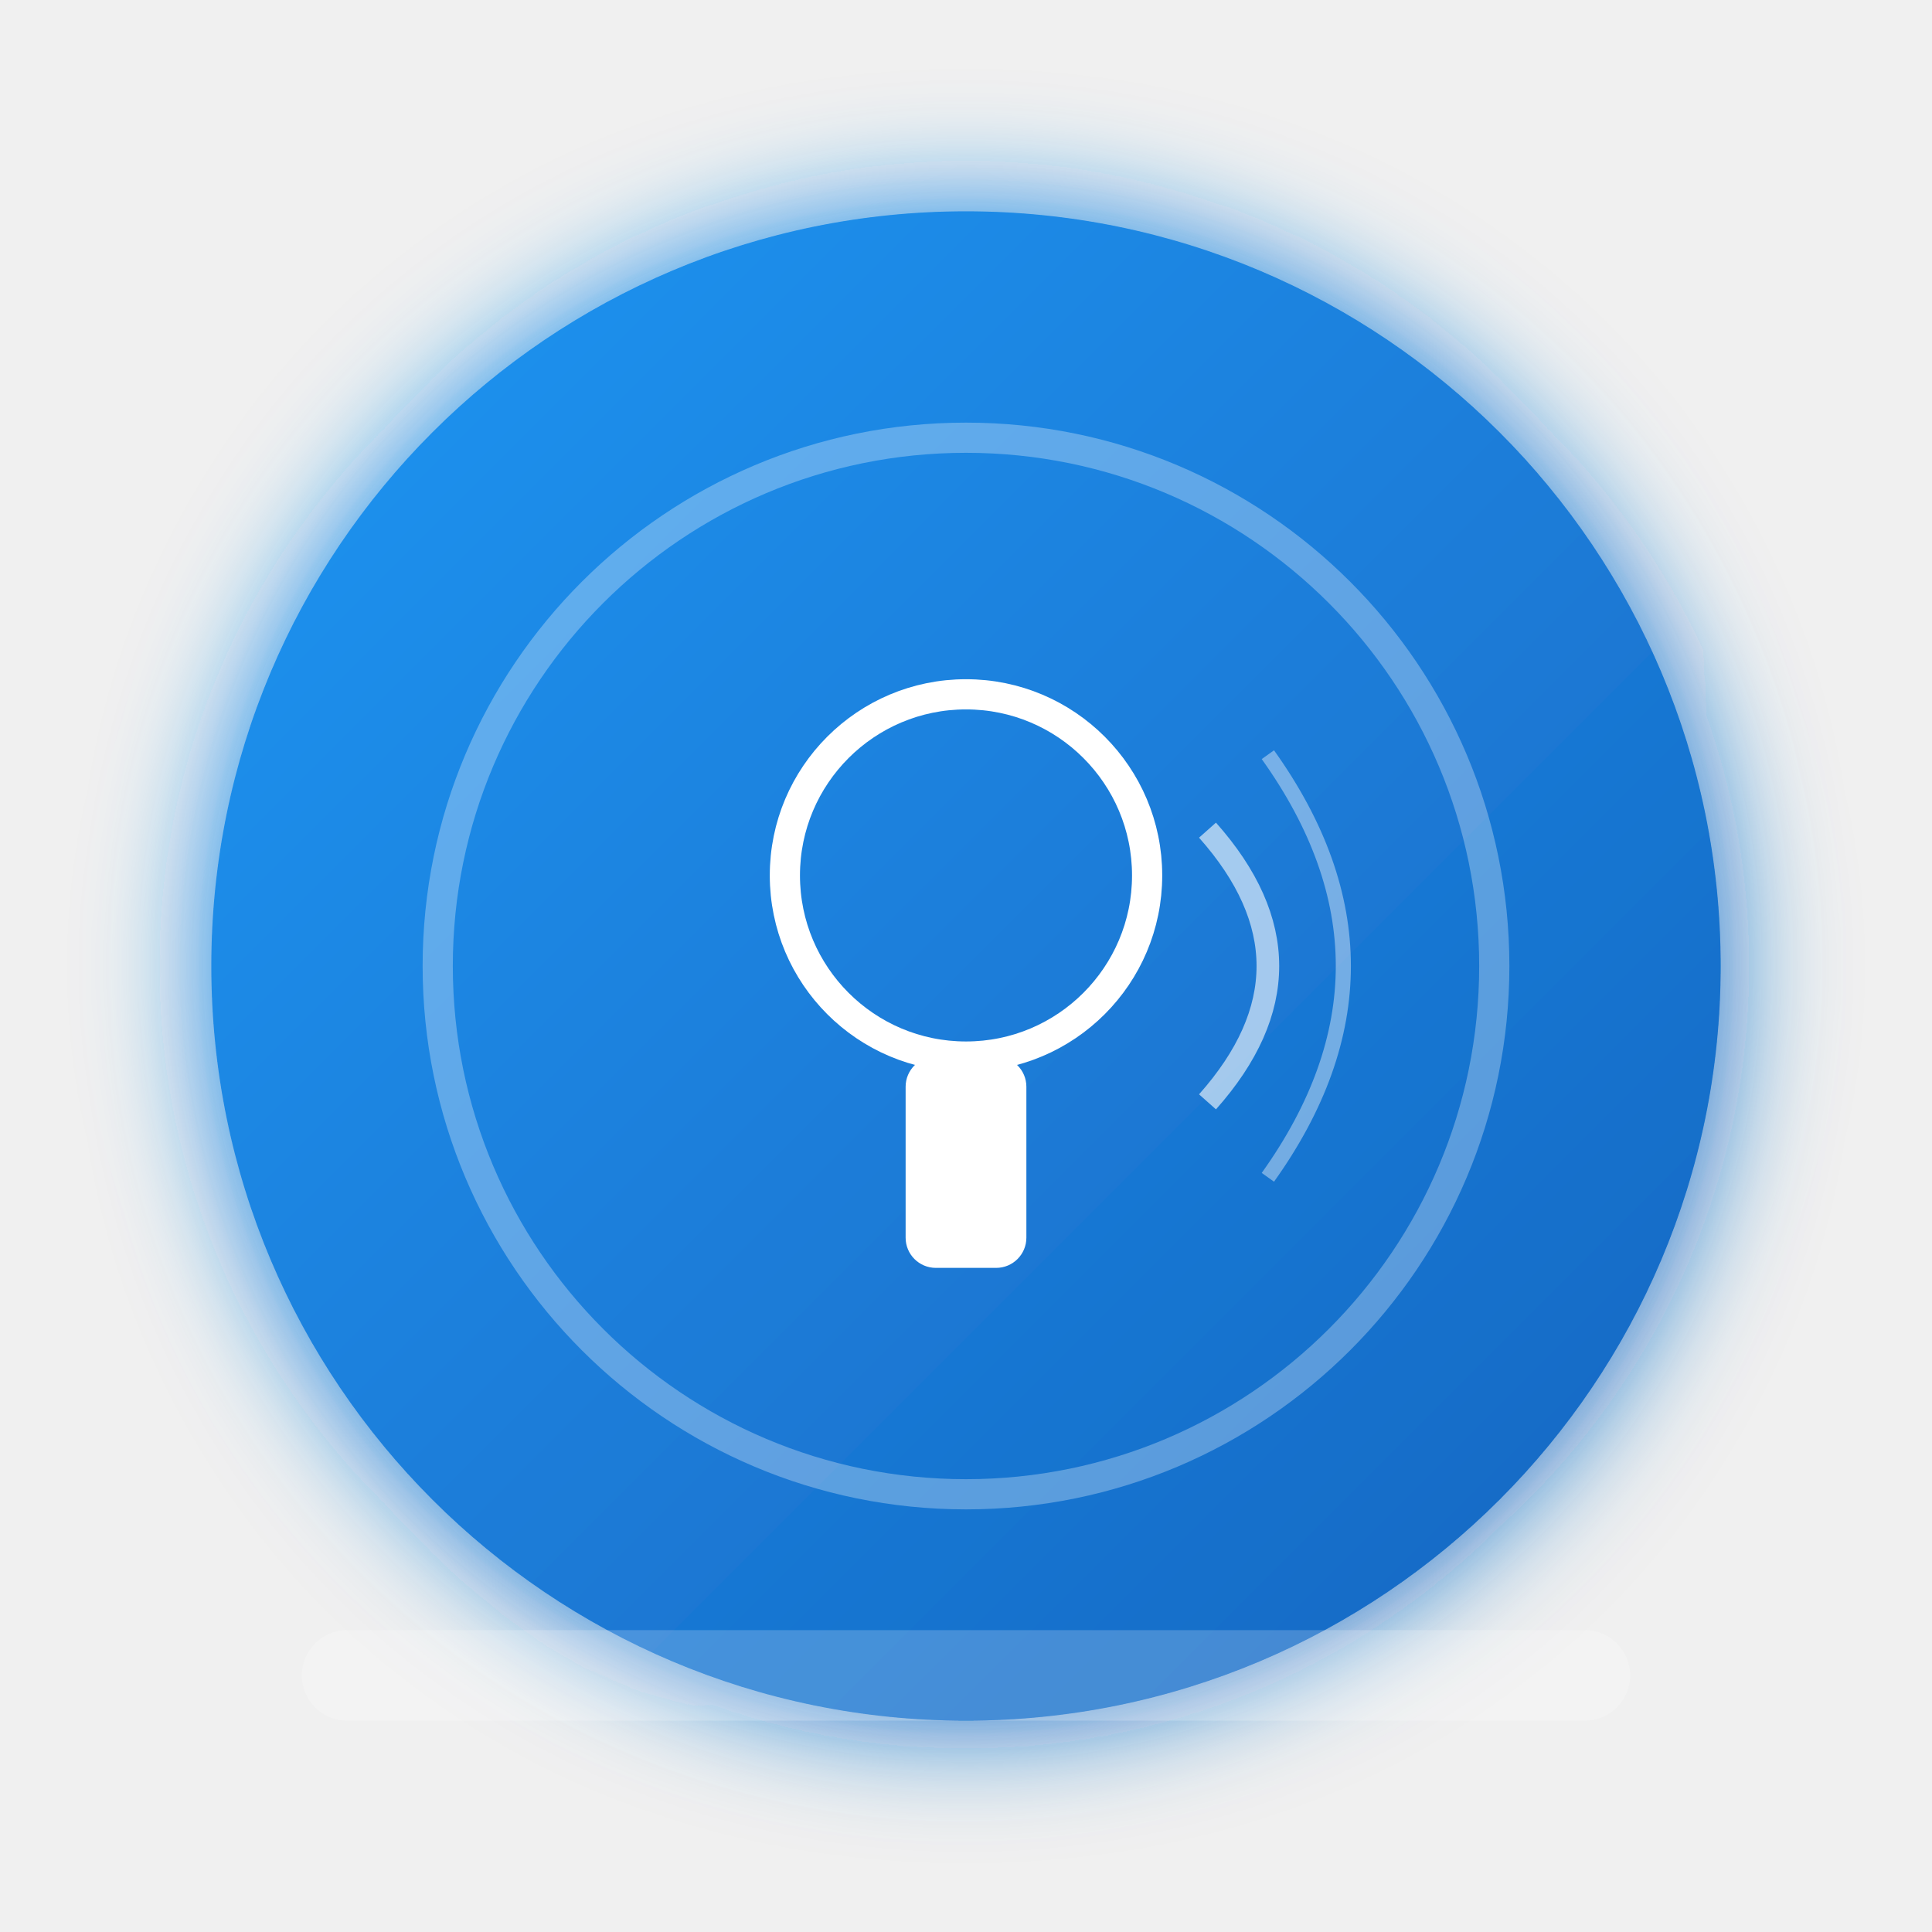
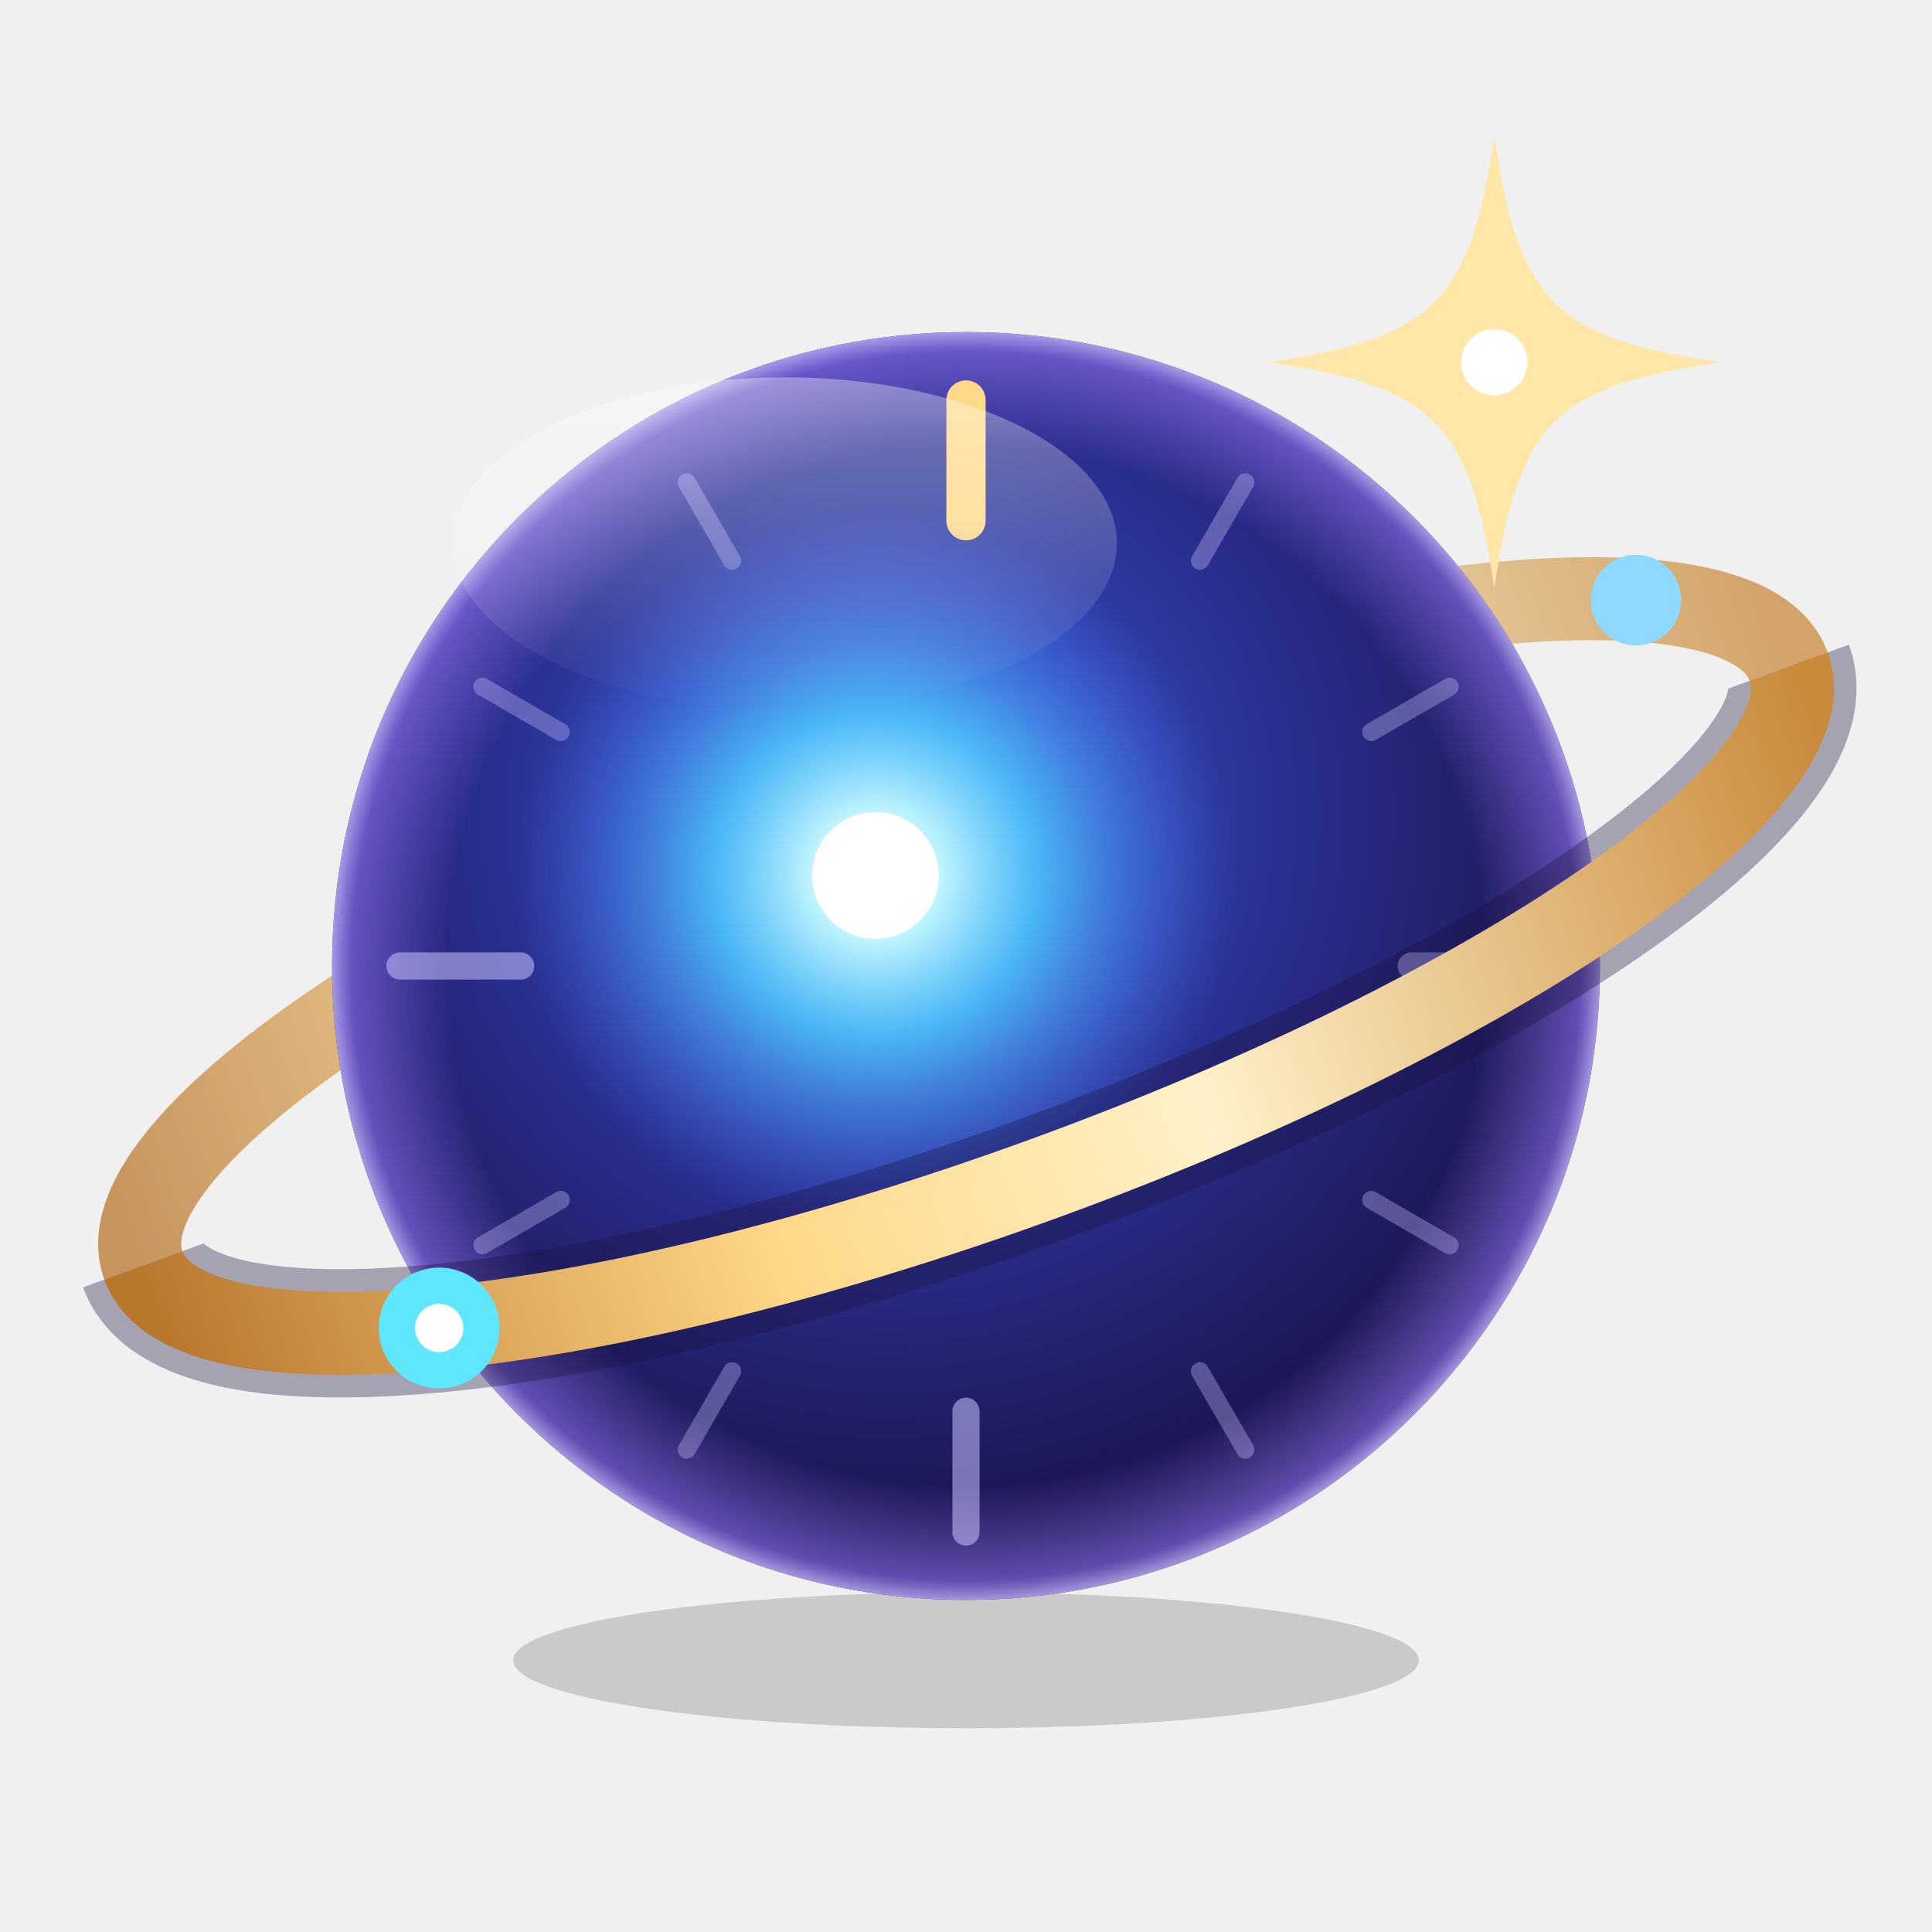
<svg xmlns="http://www.w3.org/2000/svg" width="128" height="128" viewBox="0 0 128 128">
  <defs>
-     <linearGradient id="orbGrad" x1="0%" y1="0%" x2="100%" y2="100%">
-       <stop offset="0%" style="stop-color:#2196F3;stop-opacity:1" />
-       <stop offset="100%" style="stop-color:#1565C0;stop-opacity:1" />
+     <radialGradient id="orb" cx="44%" cy="38%" r="70%">
+       <stop offset="0" stop-color="#3b5bdb" />
+       <stop offset="0.45" stop-color="#2a2f8f" />
+       <stop offset="0.8" stop-color="#1b1652" />
+       <stop offset="1" stop-color="#120d36" />
+     </radialGradient>
+     <radialGradient id="core" cx="50%" cy="50%" r="50%">
+       <stop offset="0" stop-color="#ffffff" />
+       <stop offset="0.18" stop-color="#bff3ff" />
+       <stop offset="0.45" stop-color="#4cc9ff" stop-opacity="0.85" />
+       <stop offset="1" stop-color="#4c6bff" stop-opacity="0" />
+     </radialGradient>
+     <radialGradient id="rim" cx="50%" cy="50%" r="50%">
+       <stop offset="0.82" stop-color="#9b7bff" stop-opacity="0" />
+       <stop offset="0.97" stop-color="#9b7bff" stop-opacity="0.55" />
+       <stop offset="1" stop-color="#c3b2ff" stop-opacity="0.8" />
+     </radialGradient>
+     <linearGradient id="gold" x1="0" y1="0" x2="1" y2="0">
+       <stop offset="0" stop-color="#b9772e" />
+       <stop offset="0.35" stop-color="#ffd98a" />
+       <stop offset="0.6" stop-color="#fff1c9" />
+       <stop offset="1" stop-color="#c98a3c" />
    </linearGradient>
-     <filter id="glow">
-       <feGaussianBlur stdDeviation="4" result="coloredBlur" />
-       <feMerge>
-         <feMergeNode in="coloredBlur" />
-         <feMergeNode in="SourceGraphic" />
-       </feMerge>
-     </filter>
+     <linearGradient id="shine" x1="0" y1="0" x2="0" y2="1">
+       <stop offset="0" stop-color="#ffffff" stop-opacity="0.35" />
+       <stop offset="1" stop-color="#ffffff" stop-opacity="0" />
+     </linearGradient>
+     <clipPath id="front">
+       <rect x="-80" y="0" width="160" height="80" />
+     </clipPath>
+     <clipPath id="back">
+       <rect x="-80" y="-80" width="160" height="80" />
+     </clipPath>
  </defs>
-   <circle cx="64" cy="64" r="50" fill="url(#orbGrad)" filter="url(#glow)" />
-   <circle cx="64" cy="64" r="35" fill="none" stroke="rgba(255,255,255,0.3)" stroke-width="2" />
-   <circle cx="64" cy="58" r="12" fill="none" stroke="white" stroke-width="2" />
-   <rect x="60" y="70" width="8" height="14" rx="2" fill="white" />
-   <path d="M 80 55 Q 88 64 80 73" fill="none" stroke="rgba(255,255,255,0.6)" stroke-width="1.5" />
-   <path d="M 84 50 Q 94 64 84 78" fill="none" stroke="rgba(255,255,255,0.4)" stroke-width="1" />
-   <rect x="20" y="108" width="88" height="6" rx="3" fill="rgba(255,255,255,0.2)" />
+   <ellipse cx="64" cy="110" rx="30" ry="4.5" fill="#000000" opacity="0.16" />
+   <g transform="translate(64 64) rotate(-20)">
+     <ellipse rx="58" ry="15" fill="none" stroke="url(#gold)" stroke-width="5.5" clip-path="url(#back)" opacity="0.75" />
+   </g>
+   <circle cx="64" cy="64" r="42" fill="url(#orb)" />
+   <circle cx="64" cy="64" r="42" fill="url(#rim)" />
+   <g>
+     <line x1="64.00" y1="34.50" x2="64.00" y2="26.50" stroke="#ffd98a" stroke-width="2.6" stroke-linecap="round" />
+     <line x1="79.50" y1="37.15" x2="82.50" y2="31.96" stroke="#c9c2ff" stroke-opacity="0.35" stroke-width="1.2" stroke-linecap="round" />
+     <line x1="90.85" y1="48.50" x2="96.04" y2="45.50" stroke="#c9c2ff" stroke-opacity="0.35" stroke-width="1.2" stroke-linecap="round" />
+     <line x1="93.50" y1="64.00" x2="101.50" y2="64.00" stroke="#c9c2ff" stroke-opacity="0.55" stroke-width="1.8" stroke-linecap="round" />
+     <line x1="90.85" y1="79.50" x2="96.04" y2="82.50" stroke="#c9c2ff" stroke-opacity="0.35" stroke-width="1.2" stroke-linecap="round" />
+     <line x1="79.50" y1="90.85" x2="82.50" y2="96.04" stroke="#c9c2ff" stroke-opacity="0.35" stroke-width="1.2" stroke-linecap="round" />
+     <line x1="64.00" y1="93.50" x2="64.00" y2="101.50" stroke="#c9c2ff" stroke-opacity="0.55" stroke-width="1.8" stroke-linecap="round" />
+     <line x1="48.50" y1="90.85" x2="45.50" y2="96.04" stroke="#c9c2ff" stroke-opacity="0.35" stroke-width="1.2" stroke-linecap="round" />
+     <line x1="37.15" y1="79.50" x2="31.96" y2="82.50" stroke="#c9c2ff" stroke-opacity="0.35" stroke-width="1.2" stroke-linecap="round" />
+     <line x1="34.50" y1="64.00" x2="26.50" y2="64.00" stroke="#c9c2ff" stroke-opacity="0.55" stroke-width="1.8" stroke-linecap="round" />
+     <line x1="37.15" y1="48.50" x2="31.96" y2="45.50" stroke="#c9c2ff" stroke-opacity="0.35" stroke-width="1.2" stroke-linecap="round" />
+     <line x1="48.50" y1="37.15" x2="45.50" y2="31.96" stroke="#c9c2ff" stroke-opacity="0.35" stroke-width="1.2" stroke-linecap="round" />
+   </g>
+   <circle cx="58" cy="58" r="24" fill="url(#core)" />
+   <circle cx="58" cy="58" r="4.2" fill="#ffffff" />
+   <ellipse cx="52" cy="36" rx="22" ry="11" fill="url(#shine)" />
+   <g transform="translate(64 64) rotate(-20)">
+     <ellipse rx="58" ry="15" fill="none" stroke="#1a1240" stroke-width="8.5" clip-path="url(#front)" opacity="0.35" />
+     <ellipse rx="58" ry="15" fill="none" stroke="url(#gold)" stroke-width="5.5" clip-path="url(#front)" />
+     <circle cx="-41" cy="10.6" r="4" fill="#5ee7ff" />
+     <circle cx="-41" cy="10.6" r="1.6" fill="#ffffff" />
+     <circle cx="50" cy="-7.6" r="3" fill="#8fd8ff" clip-path="url(#back)" />
+   </g>
+   <g transform="translate(99 24)">
+     <path d="M0 -15 C1.6 -4 4 -1.6 15 0 C4 1.6 1.6 4 0 15 C-1.6 4 -4 1.6 -15 0 C-4 -1.6 -1.6 -4 0 -15 Z" fill="#ffe7a8" />
+     <circle r="2.2" fill="#ffffff" />
+   </g>
</svg>
